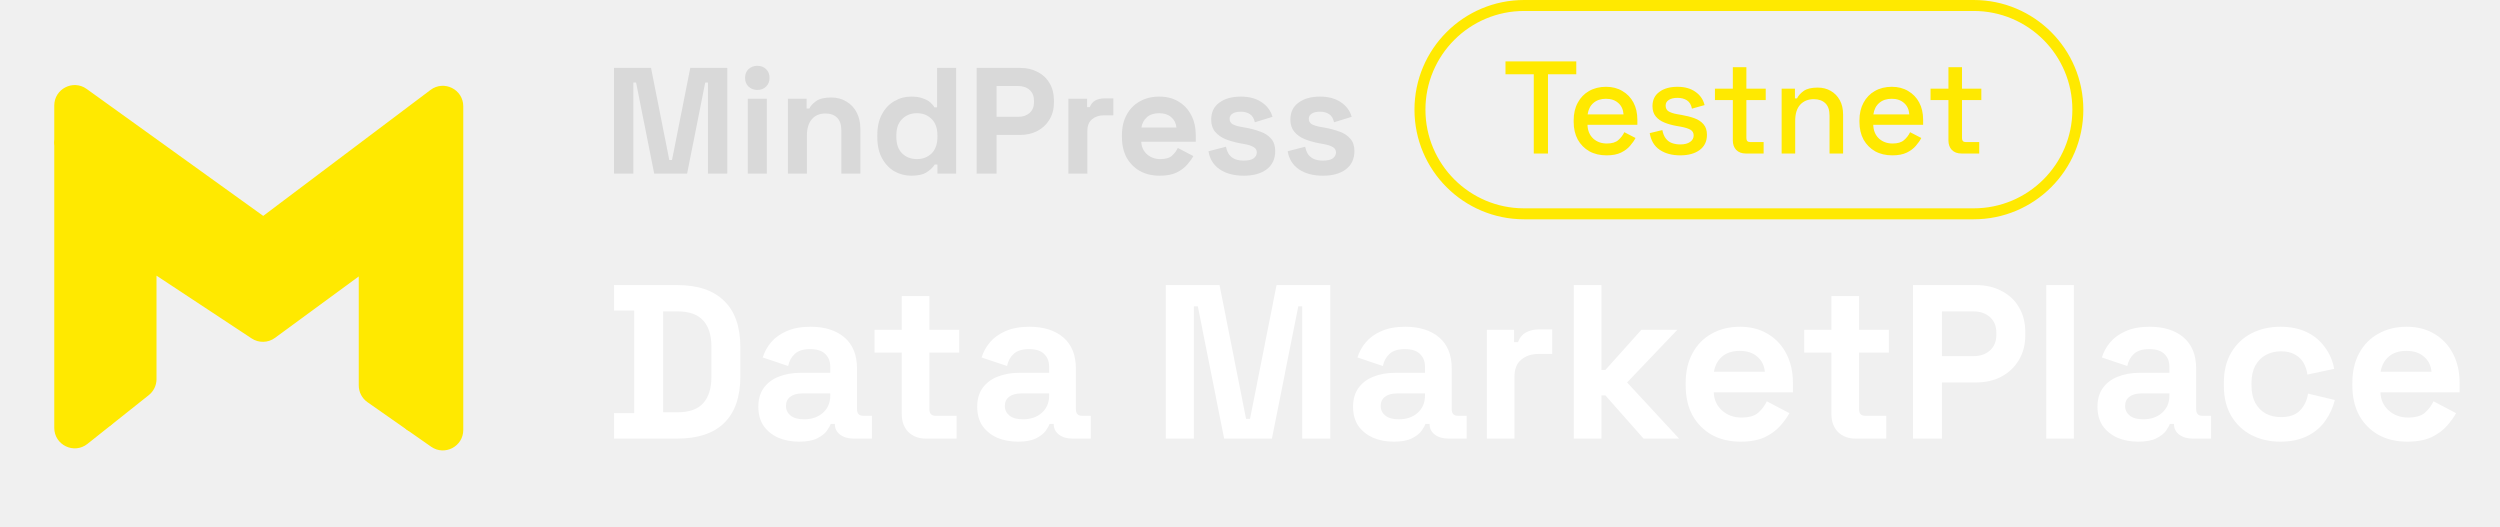
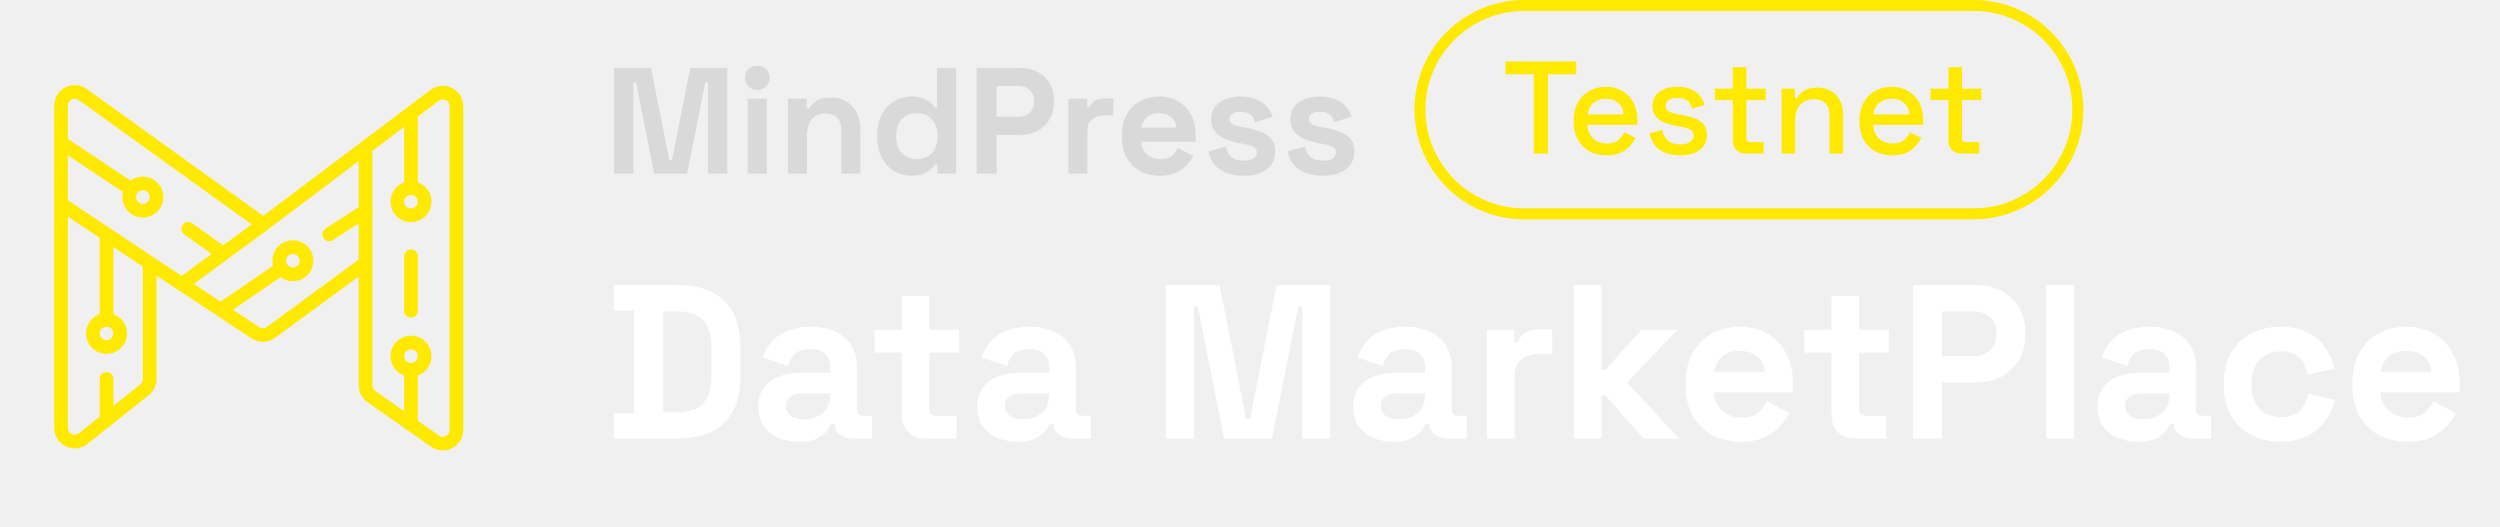
<svg xmlns="http://www.w3.org/2000/svg" width="228" height="48" viewBox="0 0 228 48" fill="none">
-   <path fillRule="evenodd" clipRule="evenodd" d="M7.177 9.12C6.766 8.825 6.193 9.119 6.193 9.625V18.265L13.995 23.466L13.998 23.468L16.662 25.227L16.6 25.142L22.957 20.468L7.177 9.12ZM24.006 19.69L7.903 8.111C6.669 7.224 4.949 8.105 4.949 9.625V39.023C4.949 40.584 6.753 41.454 7.975 40.483L13.57 36.035C14.015 35.682 14.274 35.144 14.274 34.575V25.14L22.95 30.866C23.601 31.296 24.451 31.275 25.08 30.813L32.718 25.212V35.15C32.718 35.758 33.015 36.329 33.513 36.678L39.316 40.739C40.552 41.605 42.25 40.72 42.25 39.212V9.692C42.25 8.154 40.493 7.277 39.264 8.202L24.006 19.69ZM32.718 23.67V14.687L24.383 20.963L17.675 25.895L23.634 29.828C23.852 29.971 24.135 29.964 24.345 29.811L32.718 23.67ZM33.855 13.831H33.961V35.15C33.961 35.353 34.06 35.543 34.226 35.659L40.029 39.721C40.441 40.009 41.007 39.715 41.007 39.212V9.692C41.007 9.179 40.421 8.887 40.011 9.196L33.855 13.831ZM13.031 24.318L6.193 19.759V39.023C6.193 39.543 6.794 39.834 7.201 39.51L12.796 35.062C12.945 34.944 13.031 34.765 13.031 34.575V24.318Z" fill="#FFE900" />
-   <path fillRule="evenodd" clipRule="evenodd" d="M9.715 21.084C10.059 21.084 10.337 21.362 10.337 21.706V29.166C10.337 29.509 10.059 29.788 9.715 29.788C9.372 29.788 9.094 29.509 9.094 29.166V21.706C9.094 21.362 9.372 21.084 9.715 21.084Z" fill="#FFE900" />
-   <path fillRule="evenodd" clipRule="evenodd" d="M5.054 12.658C5.244 12.372 5.63 12.295 5.916 12.485L12.133 16.63C12.418 16.82 12.496 17.206 12.305 17.492C12.115 17.777 11.729 17.855 11.443 17.664L5.226 13.52C4.941 13.329 4.863 12.943 5.054 12.658Z" fill="#FFE900" />
-   <path fillRule="evenodd" clipRule="evenodd" d="M16.67 20.516C16.869 20.236 17.258 20.172 17.537 20.371L20.438 22.443C20.718 22.643 20.782 23.031 20.583 23.311C20.383 23.59 19.995 23.655 19.716 23.455L16.814 21.383C16.535 21.183 16.47 20.795 16.67 20.516Z" fill="#FFE900" />
-   <path fillRule="evenodd" clipRule="evenodd" d="M25.978 24.256C26.171 24.54 26.099 24.927 25.815 25.12L20.841 28.518C20.558 28.712 20.171 28.639 19.977 28.356C19.784 28.072 19.857 27.685 20.14 27.492L25.114 24.094C25.397 23.9 25.784 23.973 25.978 24.256Z" fill="#FFE900" />
-   <path fillRule="evenodd" clipRule="evenodd" d="M33.862 18.881C34.049 19.169 33.968 19.554 33.68 19.741L30.364 21.895C30.076 22.082 29.691 22 29.504 21.712C29.317 21.425 29.398 21.04 29.686 20.852L33.002 18.698C33.29 18.511 33.675 18.593 33.862 18.881Z" fill="#FFE900" />
-   <path fillRule="evenodd" clipRule="evenodd" d="M37.485 9.894C37.828 9.894 38.107 10.172 38.107 10.515V17.116C38.107 17.459 37.828 17.737 37.485 17.737C37.142 17.737 36.863 17.459 36.863 17.116V10.515C36.863 10.172 37.142 9.894 37.485 9.894Z" fill="#FFE900" />
-   <path fillRule="evenodd" clipRule="evenodd" d="M37.484 17.769C37.141 17.769 36.862 18.047 36.862 18.39C36.862 18.734 37.141 19.012 37.484 19.012C37.828 19.012 38.106 18.734 38.106 18.39C38.106 18.047 37.828 17.769 37.484 17.769ZM35.619 18.39C35.619 17.36 36.454 16.525 37.484 16.525C38.514 16.525 39.349 17.36 39.349 18.39C39.349 19.421 38.514 20.256 37.484 20.256C36.454 20.256 35.619 19.421 35.619 18.39Z" fill="#FFE900" />
-   <path fillRule="evenodd" clipRule="evenodd" d="M26.709 23.157C26.366 23.157 26.087 23.435 26.087 23.778C26.087 24.122 26.366 24.4 26.709 24.4C27.052 24.4 27.331 24.122 27.331 23.778C27.331 23.435 27.052 23.157 26.709 23.157ZM24.844 23.778C24.844 22.748 25.679 21.913 26.709 21.913C27.739 21.913 28.574 22.748 28.574 23.778C28.574 24.808 27.739 25.643 26.709 25.643C25.679 25.643 24.844 24.808 24.844 23.778Z" fill="#FFE900" />
-   <path fillRule="evenodd" clipRule="evenodd" d="M13.031 17.354C12.688 17.354 12.409 17.632 12.409 17.975C12.409 18.319 12.688 18.597 13.031 18.597C13.374 18.597 13.653 18.319 13.653 17.975C13.653 17.632 13.374 17.354 13.031 17.354ZM11.166 17.975C11.166 16.945 12.001 16.11 13.031 16.11C14.061 16.11 14.896 16.945 14.896 17.975C14.896 19.006 14.061 19.84 13.031 19.84C12.001 19.84 11.166 19.006 11.166 17.975Z" fill="#FFE900" />
-   <path fillRule="evenodd" clipRule="evenodd" d="M9.715 29.787C9.371 29.787 9.093 30.066 9.093 30.409C9.093 30.752 9.371 31.031 9.715 31.031C10.058 31.031 10.336 30.752 10.336 30.409C10.336 30.066 10.058 29.787 9.715 29.787ZM7.85 30.409C7.85 29.379 8.685 28.544 9.715 28.544C10.745 28.544 11.58 29.379 11.58 30.409C11.58 31.439 10.745 32.274 9.715 32.274C8.685 32.274 7.85 31.439 7.85 30.409Z" fill="#FFE900" />
-   <path fillRule="evenodd" clipRule="evenodd" d="M37.484 31.86C37.141 31.86 36.862 32.138 36.862 32.481C36.862 32.825 37.141 33.103 37.484 33.103C37.828 33.103 38.106 32.825 38.106 32.481C38.106 32.138 37.828 31.86 37.484 31.86ZM35.619 32.481C35.619 31.451 36.454 30.616 37.484 30.616C38.514 30.616 39.349 31.451 39.349 32.481C39.349 33.511 38.514 34.346 37.484 34.346C36.454 34.346 35.619 33.511 35.619 32.481Z" fill="#FFE900" />
-   <path fillRule="evenodd" clipRule="evenodd" d="M37.485 22.742C37.828 22.742 38.107 23.02 38.107 23.364L38.107 28.337C38.107 28.681 37.828 28.959 37.485 28.959C37.142 28.959 36.863 28.681 36.863 28.337L36.863 23.364C36.863 23.02 37.142 22.742 37.485 22.742Z" fill="#FFE900" />
-   <path fillRule="evenodd" clipRule="evenodd" d="M37.485 33.518C37.828 33.518 38.107 33.796 38.107 34.139L38.107 38.698C38.107 39.042 37.828 39.32 37.485 39.32C37.142 39.32 36.863 39.042 36.863 38.698L36.863 34.139C36.863 33.796 37.142 33.518 37.485 33.518Z" fill="#FFE900" />
-   <path fillRule="evenodd" clipRule="evenodd" d="M9.715 33.933C10.059 33.933 10.337 34.211 10.337 34.554L10.337 38.284C10.337 38.628 10.059 38.906 9.715 38.906C9.372 38.906 9.094 38.628 9.094 38.284L9.094 34.554C9.094 34.211 9.372 33.933 9.715 33.933Z" fill="#FFE900" />
+   <path fill-rule="evenodd" clip-rule="evenodd" d="M7.177 9.12C6.766 8.825 6.193 9.119 6.193 9.625V18.265L13.995 23.466L13.998 23.468L16.662 25.227L16.6 25.142L22.957 20.468L7.177 9.12ZM24.006 19.69L7.903 8.111C6.669 7.224 4.949 8.105 4.949 9.625V39.023C4.949 40.584 6.753 41.454 7.975 40.483L13.57 36.035C14.015 35.682 14.274 35.144 14.274 34.575V25.14L22.95 30.866C23.601 31.296 24.451 31.275 25.08 30.813L32.718 25.212V35.15C32.718 35.758 33.015 36.329 33.513 36.678L39.316 40.739C40.552 41.605 42.25 40.72 42.25 39.212V9.692C42.25 8.154 40.493 7.277 39.264 8.202L24.006 19.69ZM32.718 23.67V14.687L24.383 20.963L17.675 25.895L23.634 29.828C23.852 29.971 24.135 29.964 24.345 29.811L32.718 23.67ZM33.855 13.831H33.961V35.15C33.961 35.353 34.06 35.543 34.226 35.659L40.029 39.721C40.441 40.009 41.007 39.715 41.007 39.212V9.692C41.007 9.179 40.421 8.887 40.011 9.196L33.855 13.831ZM13.031 24.318L6.193 19.759V39.023C6.193 39.543 6.794 39.834 7.201 39.51L12.796 35.062C12.945 34.944 13.031 34.765 13.031 34.575V24.318Z" fill="#FFE900" />
+   <path fill-rule="evenodd" clip-rule="evenodd" d="M9.715 21.084C10.059 21.084 10.337 21.362 10.337 21.706V29.166C10.337 29.509 10.059 29.788 9.715 29.788C9.372 29.788 9.094 29.509 9.094 29.166V21.706C9.094 21.362 9.372 21.084 9.715 21.084Z" fill="#FFE900" />
+   <path fill-rule="evenodd" clip-rule="evenodd" d="M5.054 12.658C5.244 12.372 5.63 12.295 5.916 12.485L12.133 16.63C12.418 16.82 12.496 17.206 12.305 17.492C12.115 17.777 11.729 17.855 11.443 17.664L5.226 13.52C4.941 13.329 4.863 12.943 5.054 12.658Z" fill="#FFE900" />
+   <path fill-rule="evenodd" clip-rule="evenodd" d="M16.67 20.516C16.869 20.236 17.258 20.172 17.537 20.371L20.438 22.443C20.718 22.643 20.782 23.031 20.583 23.311C20.383 23.59 19.995 23.655 19.716 23.455L16.814 21.383C16.535 21.183 16.47 20.795 16.67 20.516Z" fill="#FFE900" />
+   <path fill-rule="evenodd" clip-rule="evenodd" d="M25.978 24.256C26.171 24.54 26.099 24.927 25.815 25.12L20.841 28.518C20.558 28.712 20.171 28.639 19.977 28.356C19.784 28.072 19.857 27.685 20.14 27.492L25.114 24.094C25.397 23.9 25.784 23.973 25.978 24.256Z" fill="#FFE900" />
+   <path fill-rule="evenodd" clip-rule="evenodd" d="M33.862 18.881C34.049 19.169 33.968 19.554 33.68 19.741L30.364 21.895C30.076 22.082 29.691 22 29.504 21.712C29.317 21.425 29.398 21.04 29.686 20.852L33.002 18.698C33.29 18.511 33.675 18.593 33.862 18.881Z" fill="#FFE900" />
+   <path fill-rule="evenodd" clip-rule="evenodd" d="M37.485 9.894C37.828 9.894 38.107 10.172 38.107 10.515V17.116C38.107 17.459 37.828 17.737 37.485 17.737C37.142 17.737 36.863 17.459 36.863 17.116V10.515C36.863 10.172 37.142 9.894 37.485 9.894Z" fill="#FFE900" />
+   <path fill-rule="evenodd" clip-rule="evenodd" d="M37.484 17.769C37.141 17.769 36.862 18.047 36.862 18.39C36.862 18.734 37.141 19.012 37.484 19.012C37.828 19.012 38.106 18.734 38.106 18.39C38.106 18.047 37.828 17.769 37.484 17.769ZM35.619 18.39C35.619 17.36 36.454 16.525 37.484 16.525C38.514 16.525 39.349 17.36 39.349 18.39C39.349 19.421 38.514 20.256 37.484 20.256C36.454 20.256 35.619 19.421 35.619 18.39Z" fill="#FFE900" />
+   <path fill-rule="evenodd" clip-rule="evenodd" d="M26.709 23.157C26.366 23.157 26.087 23.435 26.087 23.778C26.087 24.122 26.366 24.4 26.709 24.4C27.052 24.4 27.331 24.122 27.331 23.778C27.331 23.435 27.052 23.157 26.709 23.157ZM24.844 23.778C24.844 22.748 25.679 21.913 26.709 21.913C27.739 21.913 28.574 22.748 28.574 23.778C28.574 24.808 27.739 25.643 26.709 25.643C25.679 25.643 24.844 24.808 24.844 23.778Z" fill="#FFE900" />
+   <path fill-rule="evenodd" clip-rule="evenodd" d="M13.031 17.354C12.688 17.354 12.409 17.632 12.409 17.975C12.409 18.319 12.688 18.597 13.031 18.597C13.374 18.597 13.653 18.319 13.653 17.975C13.653 17.632 13.374 17.354 13.031 17.354ZM11.166 17.975C11.166 16.945 12.001 16.11 13.031 16.11C14.061 16.11 14.896 16.945 14.896 17.975C14.896 19.006 14.061 19.84 13.031 19.84C12.001 19.84 11.166 19.006 11.166 17.975Z" fill="#FFE900" />
+   <path fill-rule="evenodd" clip-rule="evenodd" d="M9.715 29.787C9.371 29.787 9.093 30.066 9.093 30.409C9.093 30.752 9.371 31.031 9.715 31.031C10.058 31.031 10.336 30.752 10.336 30.409C10.336 30.066 10.058 29.787 9.715 29.787ZM7.85 30.409C7.85 29.379 8.685 28.544 9.715 28.544C10.745 28.544 11.58 29.379 11.58 30.409C11.58 31.439 10.745 32.274 9.715 32.274C8.685 32.274 7.85 31.439 7.85 30.409Z" fill="#FFE900" />
+   <path fill-rule="evenodd" clip-rule="evenodd" d="M37.484 31.86C37.141 31.86 36.862 32.138 36.862 32.481C36.862 32.825 37.141 33.103 37.484 33.103C37.828 33.103 38.106 32.825 38.106 32.481C38.106 32.138 37.828 31.86 37.484 31.86ZM35.619 32.481C35.619 31.451 36.454 30.616 37.484 30.616C38.514 30.616 39.349 31.451 39.349 32.481C39.349 33.511 38.514 34.346 37.484 34.346C36.454 34.346 35.619 33.511 35.619 32.481Z" fill="#FFE900" />
+   <path fill-rule="evenodd" clip-rule="evenodd" d="M37.485 22.742C37.828 22.742 38.107 23.02 38.107 23.364L38.107 28.337C38.107 28.681 37.828 28.959 37.485 28.959C37.142 28.959 36.863 28.681 36.863 28.337L36.863 23.364C36.863 23.02 37.142 22.742 37.485 22.742Z" fill="#FFE900" />
+   <path fill-rule="evenodd" clip-rule="evenodd" d="M37.485 33.518C37.828 33.518 38.107 33.796 38.107 34.139L38.107 38.698C38.107 39.042 37.828 39.32 37.485 39.32C37.142 39.32 36.863 39.042 36.863 38.698L36.863 34.139C36.863 33.796 37.142 33.518 37.485 33.518Z" fill="#FFE900" />
+   <path fill-rule="evenodd" clip-rule="evenodd" d="M9.715 33.933C10.059 33.933 10.337 34.211 10.337 34.554L10.337 38.284C10.337 38.628 10.059 38.906 9.715 38.906C9.372 38.906 9.094 38.628 9.094 38.284L9.094 34.554C9.094 34.211 9.372 33.933 9.715 33.933Z" fill="#FFE900" />
  <path d="M120.658 16.025C119.767 16.025 119.038 15.832 118.468 15.447C117.899 15.061 117.555 14.511 117.436 13.794L119.033 13.381C119.097 13.703 119.203 13.955 119.35 14.139C119.506 14.322 119.694 14.456 119.914 14.538C120.144 14.611 120.392 14.648 120.658 14.648C121.062 14.648 121.36 14.579 121.553 14.442C121.746 14.295 121.842 14.116 121.842 13.905C121.842 13.694 121.75 13.533 121.567 13.423C121.383 13.303 121.089 13.207 120.685 13.133L120.3 13.065C119.822 12.973 119.386 12.849 118.992 12.693C118.597 12.528 118.28 12.303 118.041 12.018C117.803 11.733 117.683 11.366 117.683 10.916C117.683 10.237 117.931 9.718 118.427 9.36C118.923 8.993 119.575 8.81 120.382 8.81C121.144 8.81 121.778 8.979 122.283 9.319C122.788 9.659 123.118 10.104 123.274 10.655L121.663 11.151C121.59 10.802 121.438 10.554 121.209 10.407C120.988 10.26 120.713 10.187 120.382 10.187C120.052 10.187 119.799 10.246 119.625 10.366C119.451 10.476 119.363 10.632 119.363 10.834C119.363 11.054 119.455 11.219 119.639 11.33C119.822 11.431 120.07 11.509 120.382 11.564L120.768 11.633C121.282 11.724 121.746 11.848 122.159 12.004C122.581 12.151 122.912 12.367 123.15 12.652C123.398 12.927 123.522 13.303 123.522 13.781C123.522 14.497 123.26 15.052 122.737 15.447C122.223 15.832 121.53 16.025 120.658 16.025Z" fill="#D9D9D9" />
  <path d="M113.435 16.025C112.545 16.025 111.815 15.832 111.246 15.447C110.676 15.061 110.332 14.511 110.213 13.794L111.81 13.381C111.875 13.703 111.98 13.955 112.127 14.139C112.283 14.322 112.471 14.456 112.692 14.538C112.921 14.611 113.169 14.648 113.435 14.648C113.839 14.648 114.137 14.579 114.33 14.442C114.523 14.295 114.619 14.116 114.619 13.905C114.619 13.694 114.528 13.533 114.344 13.423C114.16 13.303 113.867 13.207 113.463 13.133L113.077 13.065C112.6 12.973 112.164 12.849 111.769 12.693C111.374 12.528 111.057 12.303 110.819 12.018C110.58 11.733 110.461 11.366 110.461 10.916C110.461 10.237 110.709 9.718 111.204 9.36C111.7 8.993 112.352 8.81 113.16 8.81C113.922 8.81 114.555 8.979 115.06 9.319C115.565 9.659 115.896 10.104 116.052 10.655L114.44 11.151C114.367 10.802 114.216 10.554 113.986 10.407C113.766 10.26 113.49 10.187 113.16 10.187C112.829 10.187 112.577 10.246 112.402 10.366C112.228 10.476 112.141 10.632 112.141 10.834C112.141 11.054 112.233 11.219 112.416 11.33C112.6 11.431 112.848 11.509 113.16 11.564L113.545 11.633C114.059 11.724 114.523 11.848 114.936 12.004C115.358 12.151 115.689 12.367 115.928 12.652C116.176 12.927 116.299 13.303 116.299 13.781C116.299 14.497 116.038 15.052 115.515 15.447C115 15.832 114.307 16.025 113.435 16.025Z" fill="#D9D9D9" />
  <path d="M105.763 16.025C105.084 16.025 104.482 15.883 103.959 15.598C103.445 15.305 103.041 14.896 102.747 14.373C102.463 13.84 102.32 13.216 102.32 12.5V12.335C102.32 11.619 102.463 10.999 102.747 10.476C103.032 9.943 103.431 9.535 103.945 9.25C104.459 8.956 105.056 8.81 105.735 8.81C106.406 8.81 106.989 8.961 107.484 9.264C107.98 9.558 108.366 9.971 108.641 10.503C108.916 11.027 109.054 11.637 109.054 12.335V12.927H104.083C104.101 13.395 104.276 13.776 104.606 14.07C104.937 14.364 105.341 14.511 105.818 14.511C106.305 14.511 106.663 14.405 106.892 14.194C107.122 13.983 107.296 13.749 107.415 13.492L108.834 14.235C108.705 14.474 108.517 14.736 108.269 15.02C108.03 15.296 107.709 15.534 107.305 15.736C106.901 15.929 106.387 16.025 105.763 16.025ZM104.097 11.633H107.291C107.255 11.238 107.094 10.921 106.809 10.682C106.534 10.444 106.171 10.324 105.722 10.324C105.253 10.324 104.882 10.444 104.606 10.682C104.331 10.921 104.161 11.238 104.097 11.633Z" fill="#D9D9D9" />
  <path d="M97.434 15.832V9.002H99.141V9.773H99.389C99.49 9.498 99.655 9.296 99.885 9.167C100.123 9.039 100.399 8.975 100.711 8.975H101.537V10.517H100.683C100.243 10.517 99.88 10.636 99.596 10.875C99.311 11.104 99.169 11.463 99.169 11.949V15.832H97.434Z" fill="#D9D9D9" />
  <path d="M89.068 15.832V6.192H93.034C93.64 6.192 94.173 6.316 94.632 6.564C95.1 6.803 95.463 7.143 95.719 7.583C95.986 8.024 96.119 8.547 96.119 9.153V9.346C96.119 9.943 95.981 10.466 95.706 10.916C95.439 11.356 95.072 11.701 94.604 11.948C94.145 12.187 93.622 12.306 93.034 12.306H90.886V15.832H89.068ZM90.886 10.654H92.855C93.287 10.654 93.636 10.535 93.902 10.296C94.168 10.057 94.301 9.731 94.301 9.318V9.181C94.301 8.767 94.168 8.442 93.902 8.203C93.636 7.964 93.287 7.845 92.855 7.845H90.886V10.654Z" fill="#D9D9D9" />
  <path d="M83.096 16.024C82.555 16.024 82.045 15.891 81.568 15.625C81.1 15.35 80.723 14.95 80.439 14.427C80.154 13.904 80.012 13.27 80.012 12.527V12.306C80.012 11.563 80.154 10.929 80.439 10.406C80.723 9.883 81.1 9.488 81.568 9.222C82.036 8.946 82.546 8.809 83.096 8.809C83.509 8.809 83.854 8.859 84.129 8.96C84.414 9.052 84.643 9.171 84.818 9.318C84.992 9.465 85.125 9.621 85.217 9.786H85.465V6.192H87.2V15.832H85.492V15.005H85.245C85.088 15.262 84.845 15.497 84.515 15.708C84.193 15.919 83.721 16.024 83.096 16.024ZM83.62 14.51C84.152 14.51 84.597 14.34 84.955 14C85.313 13.651 85.492 13.146 85.492 12.486V12.348C85.492 11.687 85.313 11.187 84.955 10.847C84.606 10.498 84.161 10.323 83.62 10.323C83.087 10.323 82.642 10.498 82.284 10.847C81.926 11.187 81.747 11.687 81.747 12.348V12.486C81.747 13.146 81.926 13.651 82.284 14C82.642 14.34 83.087 14.51 83.62 14.51Z" fill="#D9D9D9" />
  <path d="M71.856 15.832V9.002H73.563V9.897H73.811C73.921 9.658 74.128 9.433 74.43 9.222C74.734 9.002 75.192 8.892 75.808 8.892C76.34 8.892 76.804 9.016 77.198 9.263C77.602 9.502 77.915 9.837 78.135 10.269C78.355 10.691 78.465 11.187 78.465 11.756V15.832H76.73V11.894C76.73 11.38 76.602 10.994 76.345 10.737C76.097 10.48 75.739 10.351 75.271 10.351C74.738 10.351 74.325 10.53 74.031 10.888C73.737 11.237 73.591 11.728 73.591 12.362V15.832H71.856Z" fill="#D9D9D9" />
  <path d="M68.199 15.832V9.002H69.934V15.832H68.199ZM69.067 8.203C68.754 8.203 68.488 8.102 68.268 7.9C68.057 7.698 67.951 7.432 67.951 7.102C67.951 6.771 68.057 6.505 68.268 6.303C68.488 6.101 68.754 6 69.067 6C69.388 6 69.654 6.101 69.865 6.303C70.076 6.505 70.182 6.771 70.182 7.102C70.182 7.432 70.076 7.698 69.865 7.9C69.654 8.102 69.388 8.203 69.067 8.203Z" fill="#D9D9D9" />
  <path d="M56 15.832V6.192H59.374L61.04 14.592H61.288L62.954 6.192H66.328V15.832H64.565V7.528H64.317L62.665 15.832H59.663L58.011 7.528H57.763V15.832H56Z" fill="#D9D9D9" />
  <path d="M56 40V37.68H57.84V28.32H56V26H61.76C63.64 26 65.067 26.48 66.04 27.44C67.027 28.387 67.52 29.8 67.52 31.68V34.32C67.52 36.2 67.027 37.62 66.04 38.58C65.067 39.527 63.64 40 61.76 40H56ZM60.48 37.6H61.8C62.867 37.6 63.647 37.32 64.14 36.76C64.633 36.2 64.88 35.413 64.88 34.4V31.6C64.88 30.573 64.633 29.787 64.14 29.24C63.647 28.68 62.867 28.4 61.8 28.4H60.48V37.6Z" fill="white" />
  <path d="M72.88 40.28C72.174 40.28 71.54 40.16 70.98 39.92C70.42 39.667 69.974 39.307 69.64 38.84C69.32 38.36 69.16 37.78 69.16 37.1C69.16 36.42 69.32 35.853 69.64 35.4C69.974 34.933 70.427 34.587 71 34.36C71.587 34.12 72.254 34 73 34H75.72V33.44C75.72 32.973 75.574 32.593 75.28 32.3C74.987 31.993 74.52 31.84 73.88 31.84C73.254 31.84 72.787 31.987 72.48 32.28C72.174 32.56 71.974 32.927 71.88 33.38L69.56 32.6C69.72 32.093 69.974 31.633 70.32 31.22C70.68 30.793 71.154 30.453 71.74 30.2C72.34 29.933 73.067 29.8 73.92 29.8C75.227 29.8 76.26 30.127 77.02 30.78C77.78 31.433 78.16 32.38 78.16 33.62V37.32C78.16 37.72 78.347 37.92 78.72 37.92H79.52V40H77.84C77.347 40 76.94 39.88 76.62 39.64C76.3 39.4 76.14 39.08 76.14 38.68V38.66H75.76C75.707 38.82 75.587 39.033 75.4 39.3C75.214 39.553 74.92 39.78 74.52 39.98C74.12 40.18 73.574 40.28 72.88 40.28ZM73.32 38.24C74.027 38.24 74.6 38.047 75.04 37.66C75.494 37.26 75.72 36.733 75.72 36.08V35.88H73.18C72.714 35.88 72.347 35.98 72.08 36.18C71.814 36.38 71.68 36.66 71.68 37.02C71.68 37.38 71.82 37.673 72.1 37.9C72.38 38.127 72.787 38.24 73.32 38.24Z" fill="white" />
  <path d="M84.44 40C83.787 40 83.254 39.8 82.84 39.4C82.44 38.987 82.24 38.44 82.24 37.76V32.16H79.76V30.08H82.24V27H84.76V30.08H87.48V32.16H84.76V37.32C84.76 37.72 84.947 37.92 85.32 37.92H87.24V40H84.44Z" fill="white" />
  <path d="M92.841 40.28C92.135 40.28 91.501 40.16 90.941 39.92C90.381 39.667 89.935 39.307 89.601 38.84C89.281 38.36 89.121 37.78 89.121 37.1C89.121 36.42 89.281 35.853 89.601 35.4C89.935 34.933 90.388 34.587 90.961 34.36C91.548 34.12 92.215 34 92.961 34H95.681V33.44C95.681 32.973 95.535 32.593 95.241 32.3C94.948 31.993 94.481 31.84 93.841 31.84C93.215 31.84 92.748 31.987 92.441 32.28C92.135 32.56 91.935 32.927 91.841 33.38L89.521 32.6C89.681 32.093 89.935 31.633 90.281 31.22C90.641 30.793 91.115 30.453 91.701 30.2C92.301 29.933 93.028 29.8 93.881 29.8C95.188 29.8 96.221 30.127 96.981 30.78C97.741 31.433 98.121 32.38 98.121 33.62V37.32C98.121 37.72 98.308 37.92 98.681 37.92H99.481V40H97.801C97.308 40 96.901 39.88 96.581 39.64C96.261 39.4 96.101 39.08 96.101 38.68V38.66H95.721C95.668 38.82 95.548 39.033 95.361 39.3C95.175 39.553 94.881 39.78 94.481 39.98C94.081 40.18 93.535 40.28 92.841 40.28ZM93.281 38.24C93.988 38.24 94.561 38.047 95.001 37.66C95.455 37.26 95.681 36.733 95.681 36.08V35.88H93.141C92.675 35.88 92.308 35.98 92.041 36.18C91.775 36.38 91.641 36.66 91.641 37.02C91.641 37.38 91.781 37.673 92.061 37.9C92.341 38.127 92.748 38.24 93.281 38.24Z" fill="white" />
  <path d="M106.322 40V26H111.222L113.642 38.2H114.002L116.422 26H121.322V40H118.762V27.94H118.402L116.002 40H111.642L109.242 27.94H108.882V40H106.322Z" fill="white" />
  <path d="M127.119 40.28C126.412 40.28 125.779 40.16 125.219 39.92C124.659 39.667 124.212 39.307 123.879 38.84C123.559 38.36 123.399 37.78 123.399 37.1C123.399 36.42 123.559 35.853 123.879 35.4C124.212 34.933 124.665 34.587 125.239 34.36C125.825 34.12 126.492 34 127.239 34H129.959V33.44C129.959 32.973 129.812 32.593 129.519 32.3C129.225 31.993 128.759 31.84 128.119 31.84C127.492 31.84 127.025 31.987 126.719 32.28C126.412 32.56 126.212 32.927 126.119 33.38L123.799 32.6C123.959 32.093 124.212 31.633 124.559 31.22C124.919 30.793 125.392 30.453 125.979 30.2C126.579 29.933 127.305 29.8 128.159 29.8C129.465 29.8 130.499 30.127 131.259 30.78C132.019 31.433 132.399 32.38 132.399 33.62V37.32C132.399 37.72 132.585 37.92 132.959 37.92H133.759V40H132.079C131.585 40 131.179 39.88 130.859 39.64C130.539 39.4 130.379 39.08 130.379 38.68V38.66H129.999C129.945 38.82 129.825 39.033 129.639 39.3C129.452 39.553 129.159 39.78 128.759 39.98C128.359 40.18 127.812 40.28 127.119 40.28ZM127.559 38.24C128.265 38.24 128.839 38.047 129.279 37.66C129.732 37.26 129.959 36.733 129.959 36.08V35.88H127.419C126.952 35.88 126.585 35.98 126.319 36.18C126.052 36.38 125.919 36.66 125.919 37.02C125.919 37.38 126.059 37.673 126.339 37.9C126.619 38.127 127.025 38.24 127.559 38.24Z" fill="white" />
  <path d="M135.601 40V30.08H138.081V31.2H138.441C138.588 30.8 138.828 30.507 139.161 30.32C139.508 30.133 139.908 30.04 140.361 30.04H141.561V32.28H140.321C139.681 32.28 139.154 32.453 138.741 32.8C138.328 33.133 138.121 33.653 138.121 34.36V40H135.601Z" fill="white" />
  <path d="M143.531 40V26H146.051V33.74H146.411L149.691 30.08H152.971L148.391 34.88L153.131 40H149.891L146.411 36.06H146.051V40H143.531Z" fill="white" />
  <path d="M158.734 40.28C157.748 40.28 156.874 40.073 156.114 39.66C155.368 39.233 154.781 38.64 154.354 37.88C153.941 37.107 153.734 36.2 153.734 35.16V34.92C153.734 33.88 153.941 32.98 154.354 32.22C154.768 31.447 155.348 30.853 156.094 30.44C156.841 30.013 157.708 29.8 158.694 29.8C159.668 29.8 160.514 30.02 161.234 30.46C161.954 30.887 162.514 31.487 162.914 32.26C163.314 33.02 163.514 33.907 163.514 34.92V35.78H156.294C156.321 36.46 156.574 37.013 157.054 37.44C157.534 37.867 158.121 38.08 158.814 38.08C159.521 38.08 160.041 37.927 160.374 37.62C160.708 37.313 160.961 36.973 161.134 36.6L163.194 37.68C163.008 38.027 162.734 38.407 162.374 38.82C162.028 39.22 161.561 39.567 160.974 39.86C160.388 40.14 159.641 40.28 158.734 40.28ZM156.314 33.9H160.954C160.901 33.327 160.668 32.867 160.254 32.52C159.854 32.173 159.328 32 158.674 32C157.994 32 157.454 32.173 157.054 32.52C156.654 32.867 156.408 33.327 156.314 33.9Z" fill="white" />
  <path d="M169.225 40C168.572 40 168.039 39.8 167.625 39.4C167.225 38.987 167.025 38.44 167.025 37.76V32.16H164.545V30.08H167.025V27H169.545V30.08H172.265V32.16H169.545V37.32C169.545 37.72 169.732 37.92 170.105 37.92H172.025V40H169.225Z" fill="white" />
  <path d="M174.466 40V26H180.226C181.106 26 181.88 26.18 182.546 26.54C183.226 26.887 183.753 27.38 184.126 28.02C184.513 28.66 184.706 29.42 184.706 30.3V30.58C184.706 31.447 184.506 32.207 184.106 32.86C183.72 33.5 183.186 34 182.506 34.36C181.84 34.707 181.08 34.88 180.226 34.88H177.106V40H174.466ZM177.106 32.48H179.966C180.593 32.48 181.1 32.307 181.486 31.96C181.873 31.613 182.066 31.14 182.066 30.54V30.34C182.066 29.74 181.873 29.267 181.486 28.92C181.1 28.573 180.593 28.4 179.966 28.4H177.106V32.48Z" fill="white" />
  <path d="M186.617 40V26H189.137V40H186.617Z" fill="white" />
  <path d="M195.009 40.28C194.303 40.28 193.669 40.16 193.109 39.92C192.549 39.667 192.103 39.307 191.769 38.84C191.449 38.36 191.289 37.78 191.289 37.1C191.289 36.42 191.449 35.853 191.769 35.4C192.103 34.933 192.556 34.587 193.129 34.36C193.716 34.12 194.383 34 195.129 34H197.849V33.44C197.849 32.973 197.703 32.593 197.409 32.3C197.116 31.993 196.649 31.84 196.009 31.84C195.383 31.84 194.916 31.987 194.609 32.28C194.303 32.56 194.103 32.927 194.009 33.38L191.689 32.6C191.849 32.093 192.103 31.633 192.449 31.22C192.809 30.793 193.283 30.453 193.869 30.2C194.469 29.933 195.196 29.8 196.049 29.8C197.356 29.8 198.389 30.127 199.149 30.78C199.909 31.433 200.289 32.38 200.289 33.62V37.32C200.289 37.72 200.476 37.92 200.849 37.92H201.649V40H199.969C199.476 40 199.069 39.88 198.749 39.64C198.429 39.4 198.269 39.08 198.269 38.68V38.66H197.889C197.836 38.82 197.716 39.033 197.529 39.3C197.343 39.553 197.049 39.78 196.649 39.98C196.249 40.18 195.703 40.28 195.009 40.28ZM195.449 38.24C196.156 38.24 196.729 38.047 197.169 37.66C197.623 37.26 197.849 36.733 197.849 36.08V35.88H195.309C194.843 35.88 194.476 35.98 194.209 36.18C193.943 36.38 193.809 36.66 193.809 37.02C193.809 37.38 193.949 37.673 194.229 37.9C194.509 38.127 194.916 38.24 195.449 38.24Z" fill="white" />
  <path d="M207.956 40.28C206.996 40.28 206.123 40.08 205.336 39.68C204.563 39.28 203.95 38.7 203.496 37.94C203.043 37.18 202.816 36.26 202.816 35.18V34.9C202.816 33.82 203.043 32.9 203.496 32.14C203.95 31.38 204.563 30.8 205.336 30.4C206.123 30 206.996 29.8 207.956 29.8C208.903 29.8 209.716 29.967 210.396 30.3C211.076 30.633 211.623 31.093 212.036 31.68C212.463 32.253 212.743 32.907 212.876 33.64L210.436 34.16C210.383 33.76 210.263 33.4 210.076 33.08C209.89 32.76 209.623 32.507 209.276 32.32C208.943 32.133 208.523 32.04 208.016 32.04C207.51 32.04 207.05 32.153 206.636 32.38C206.236 32.593 205.916 32.92 205.676 33.36C205.45 33.787 205.336 34.313 205.336 34.94V35.14C205.336 35.767 205.45 36.3 205.676 36.74C205.916 37.167 206.236 37.493 206.636 37.72C207.05 37.933 207.51 38.04 208.016 38.04C208.776 38.04 209.35 37.847 209.736 37.46C210.136 37.06 210.39 36.54 210.496 35.9L212.936 36.48C212.763 37.187 212.463 37.833 212.036 38.42C211.623 38.993 211.076 39.447 210.396 39.78C209.716 40.113 208.903 40.28 207.956 40.28Z" fill="white" />
  <path d="M219.535 40.28C218.548 40.28 217.675 40.073 216.915 39.66C216.168 39.233 215.582 38.64 215.155 37.88C214.742 37.107 214.535 36.2 214.535 35.16V34.92C214.535 33.88 214.742 32.98 215.155 32.22C215.568 31.447 216.148 30.853 216.895 30.44C217.642 30.013 218.508 29.8 219.495 29.8C220.468 29.8 221.315 30.02 222.035 30.46C222.755 30.887 223.315 31.487 223.715 32.26C224.115 33.02 224.315 33.907 224.315 34.92V35.78H217.095C217.122 36.46 217.375 37.013 217.855 37.44C218.335 37.867 218.922 38.08 219.615 38.08C220.322 38.08 220.842 37.927 221.175 37.62C221.508 37.313 221.762 36.973 221.935 36.6L223.995 37.68C223.809 38.027 223.535 38.407 223.175 38.82C222.828 39.22 222.362 39.567 221.775 39.86C221.188 40.14 220.442 40.28 219.535 40.28ZM217.115 33.9H221.755C221.702 33.327 221.468 32.867 221.055 32.52C220.655 32.173 220.128 32 219.475 32C218.795 32 218.255 32.173 217.855 32.52C217.455 32.867 217.208 33.327 217.115 33.9Z" fill="white" />
+   <rect x="129.5" y="0.5" width="60" height="19" rx="9.5" stroke="#FFE900" />
  <path d="M139.88 14V6.776H137.3V5.6H143.756V6.776H141.176V14H139.88ZM146.519 14.168C145.919 14.168 145.395 14.044 144.947 13.796C144.499 13.54 144.147 13.184 143.891 12.728C143.643 12.264 143.519 11.728 143.519 11.12V10.976C143.519 10.36 143.643 9.824 143.891 9.368C144.139 8.904 144.483 8.548 144.923 8.3C145.371 8.044 145.887 7.916 146.471 7.916C147.039 7.916 147.535 8.044 147.959 8.3C148.391 8.548 148.727 8.896 148.967 9.344C149.207 9.792 149.327 10.316 149.327 10.916V11.384H144.779C144.795 11.904 144.967 12.32 145.295 12.632C145.631 12.936 146.047 13.088 146.543 13.088C147.007 13.088 147.355 12.984 147.587 12.776C147.827 12.568 148.011 12.328 148.139 12.056L149.159 12.584C149.047 12.808 148.883 13.044 148.667 13.292C148.459 13.54 148.183 13.748 147.839 13.916C147.495 14.084 147.055 14.168 146.519 14.168ZM144.791 10.436H148.067C148.035 9.988 147.875 9.64 147.587 9.392C147.299 9.136 146.923 9.008 146.459 9.008C145.995 9.008 145.615 9.136 145.319 9.392C145.031 9.64 144.855 9.988 144.791 10.436ZM153.238 14.168C152.486 14.168 151.862 14 151.366 13.664C150.87 13.328 150.566 12.82 150.454 12.14L151.606 11.864C151.67 12.192 151.778 12.452 151.93 12.644C152.082 12.836 152.27 12.972 152.494 13.052C152.726 13.132 152.974 13.172 153.238 13.172C153.63 13.172 153.93 13.096 154.138 12.944C154.354 12.792 154.462 12.596 154.462 12.356C154.462 12.116 154.362 11.94 154.162 11.828C153.962 11.716 153.666 11.624 153.274 11.552L152.866 11.48C152.466 11.408 152.102 11.304 151.774 11.168C151.446 11.032 151.186 10.844 150.994 10.604C150.802 10.364 150.706 10.056 150.706 9.68C150.706 9.12 150.914 8.688 151.33 8.384C151.746 8.072 152.298 7.916 152.986 7.916C153.65 7.916 154.194 8.068 154.618 8.372C155.05 8.668 155.33 9.072 155.458 9.584L154.306 9.908C154.234 9.548 154.082 9.296 153.85 9.152C153.618 9 153.33 8.924 152.986 8.924C152.65 8.924 152.386 8.988 152.194 9.116C152.002 9.236 151.906 9.408 151.906 9.632C151.906 9.872 151.998 10.048 152.182 10.16C152.374 10.272 152.63 10.356 152.95 10.412L153.37 10.484C153.794 10.556 154.182 10.656 154.534 10.784C154.886 10.912 155.162 11.096 155.362 11.336C155.57 11.576 155.674 11.896 155.674 12.296C155.674 12.888 155.454 13.348 155.014 13.676C154.574 14.004 153.982 14.168 153.238 14.168ZM159.21 14C158.85 14 158.562 13.892 158.346 13.676C158.138 13.46 158.034 13.172 158.034 12.812V9.128H156.402V8.084H158.034V6.128H159.27V8.084H161.034V9.128H159.27V12.596C159.27 12.836 159.382 12.956 159.606 12.956H160.842V14H159.21ZM162.486 14V8.084H163.698V8.972H163.89C164.002 8.732 164.202 8.508 164.49 8.3C164.778 8.092 165.206 7.988 165.774 7.988C166.222 7.988 166.618 8.088 166.962 8.288C167.314 8.488 167.59 8.772 167.79 9.14C167.99 9.5 168.09 9.936 168.09 10.448V14H166.854V10.544C166.854 10.032 166.726 9.656 166.47 9.416C166.214 9.168 165.862 9.044 165.414 9.044C164.902 9.044 164.49 9.212 164.178 9.548C163.874 9.884 163.722 10.372 163.722 11.012V14H162.486ZM172.581 14.168C171.981 14.168 171.457 14.044 171.009 13.796C170.561 13.54 170.209 13.184 169.953 12.728C169.705 12.264 169.581 11.728 169.581 11.12V10.976C169.581 10.36 169.705 9.824 169.953 9.368C170.201 8.904 170.545 8.548 170.985 8.3C171.433 8.044 171.949 7.916 172.533 7.916C173.101 7.916 173.597 8.044 174.021 8.3C174.453 8.548 174.789 8.896 175.029 9.344C175.269 9.792 175.389 10.316 175.389 10.916V11.384H170.841C170.857 11.904 171.029 12.32 171.357 12.632C171.693 12.936 172.109 13.088 172.605 13.088C173.069 13.088 173.417 12.984 173.649 12.776C173.889 12.568 174.073 12.328 174.201 12.056L175.221 12.584C175.109 12.808 174.945 13.044 174.729 13.292C174.521 13.54 174.245 13.748 173.901 13.916C173.557 14.084 173.117 14.168 172.581 14.168ZM170.853 10.436H174.129C174.097 9.988 173.937 9.64 173.649 9.392C173.361 9.136 172.985 9.008 172.521 9.008C172.057 9.008 171.677 9.136 171.381 9.392C171.093 9.64 170.917 9.988 170.853 10.436ZM178.874 14C178.514 14 178.226 13.892 178.01 13.676C177.802 13.46 177.698 13.172 177.698 12.812V9.128H176.066V8.084H177.698V6.128H178.934V8.084H180.698V9.128H178.934V12.596C178.934 12.836 179.046 12.956 179.27 12.956H180.506V14H178.874Z" fill="#FFE900" />
-   <rect x="129.5" y="0.5" width="60" height="19" rx="9.5" stroke="#FFE900" />
</svg>
